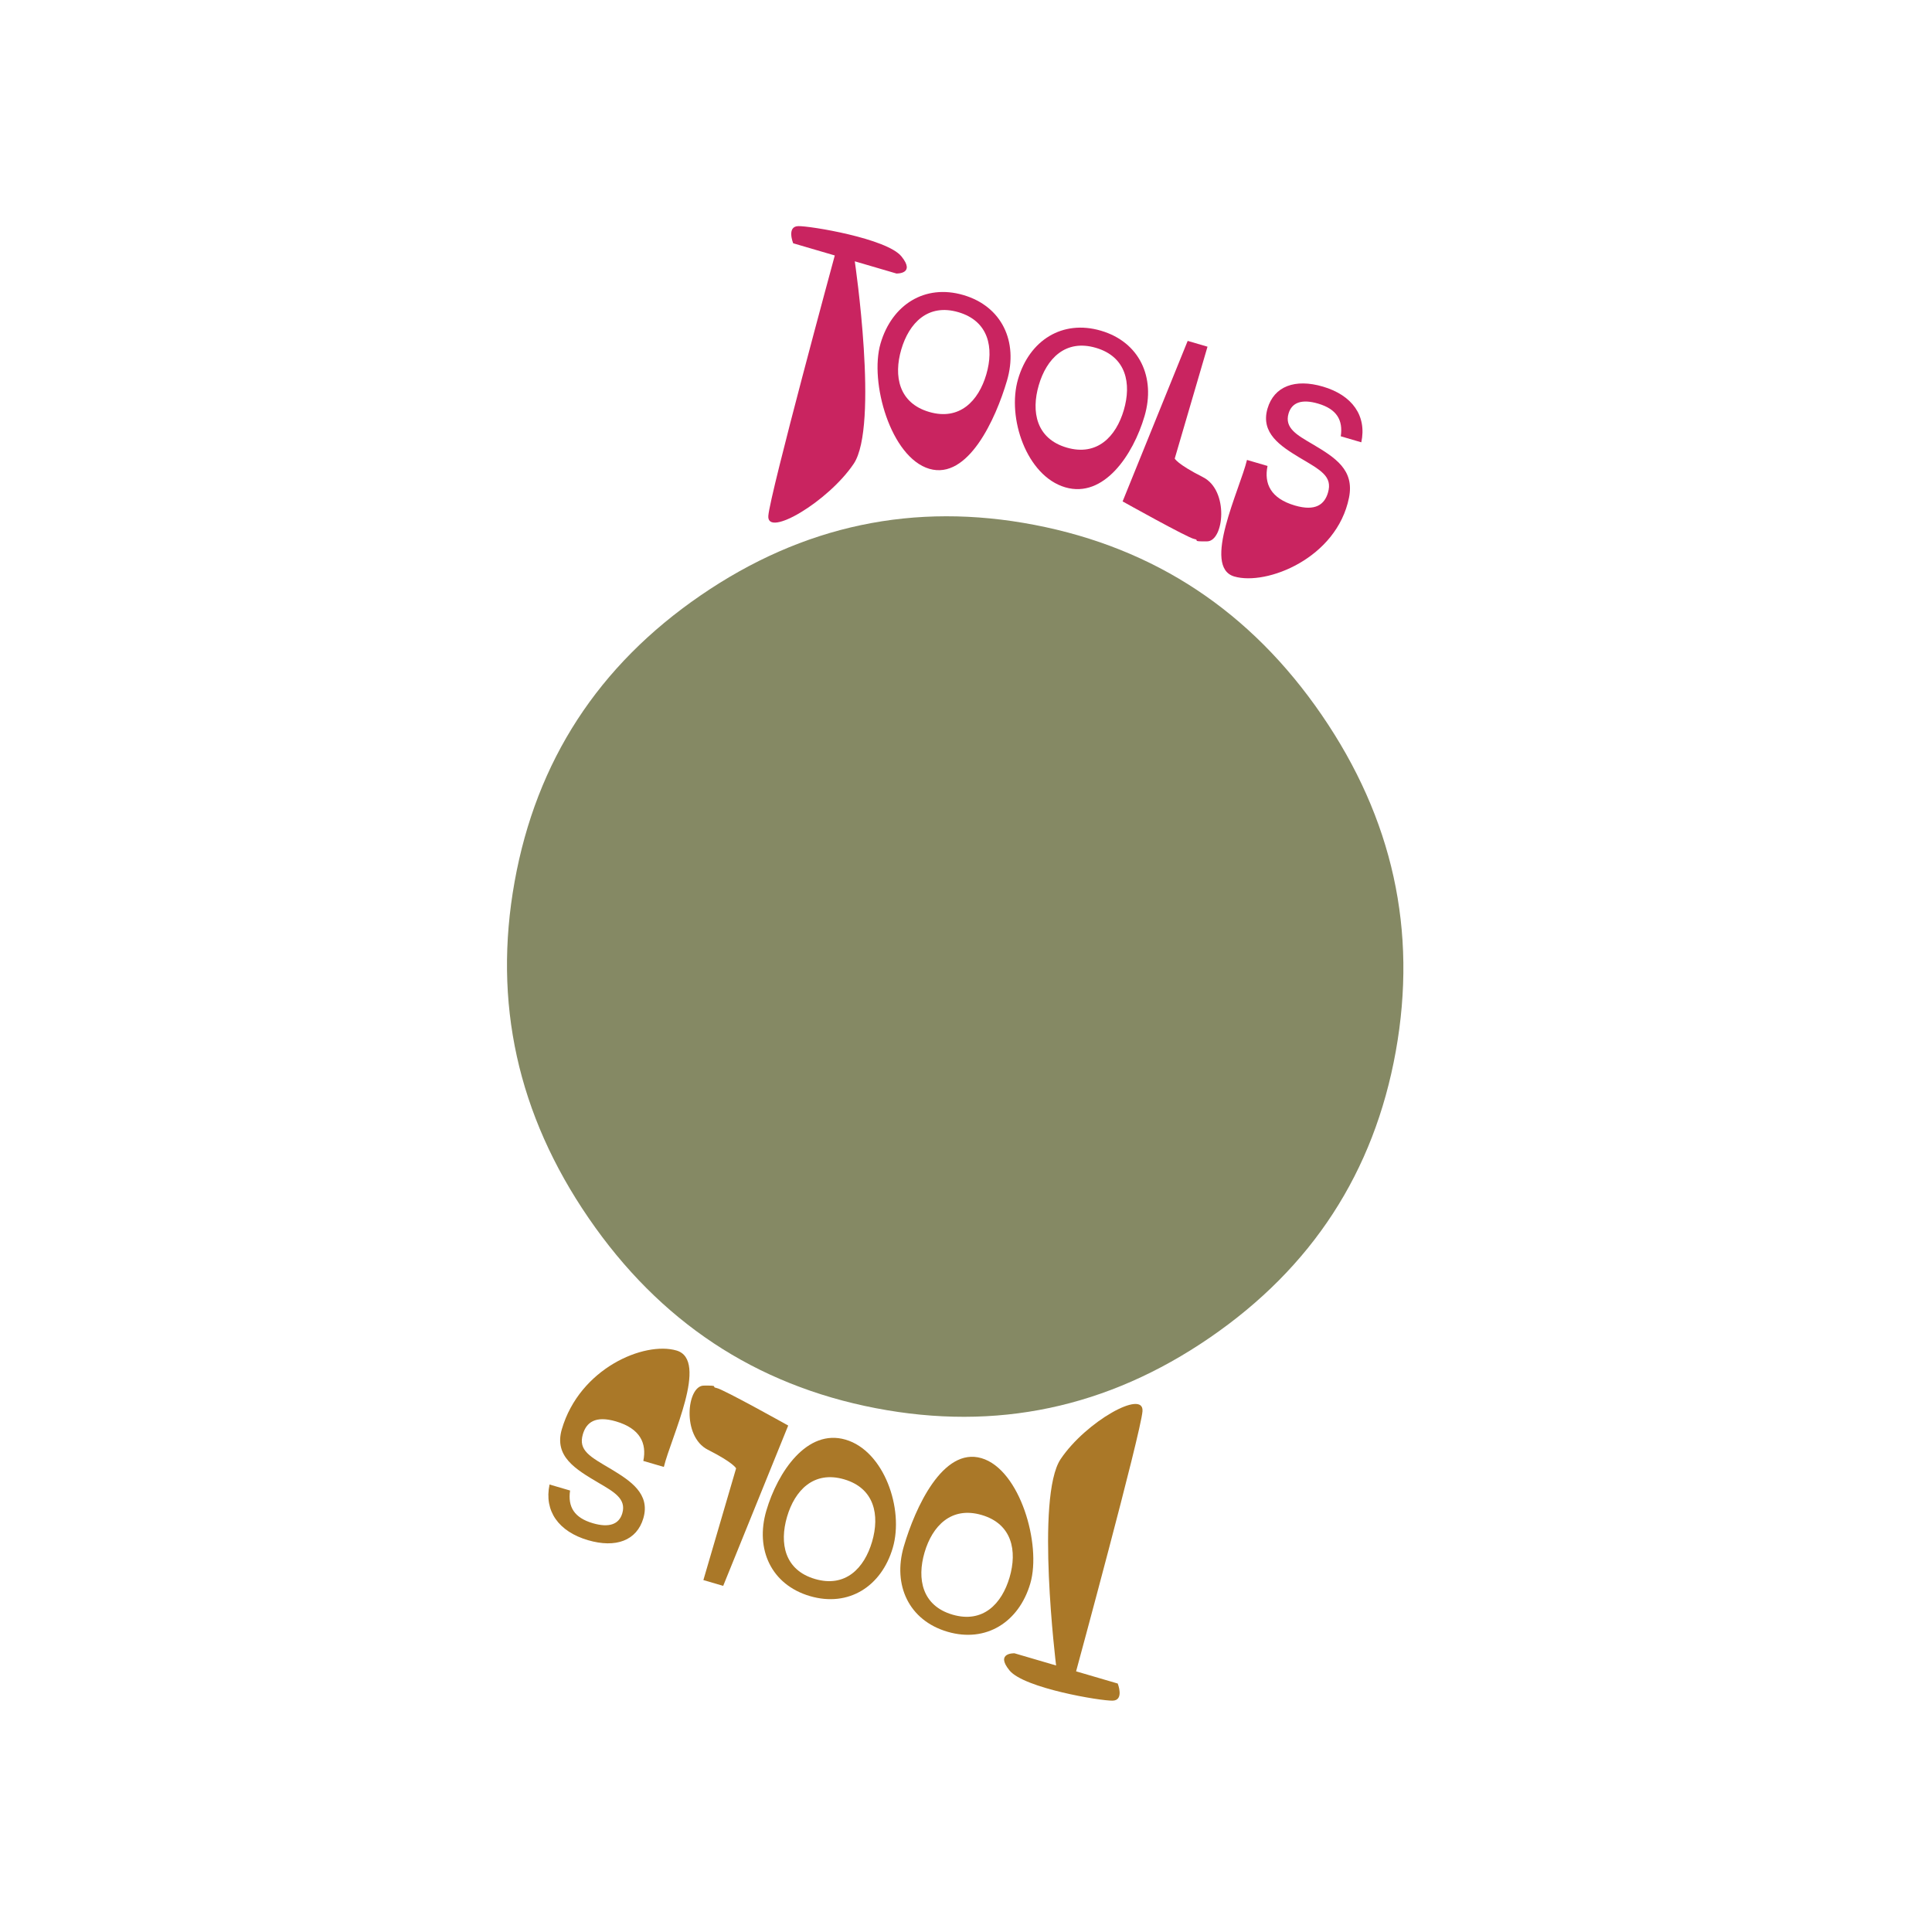
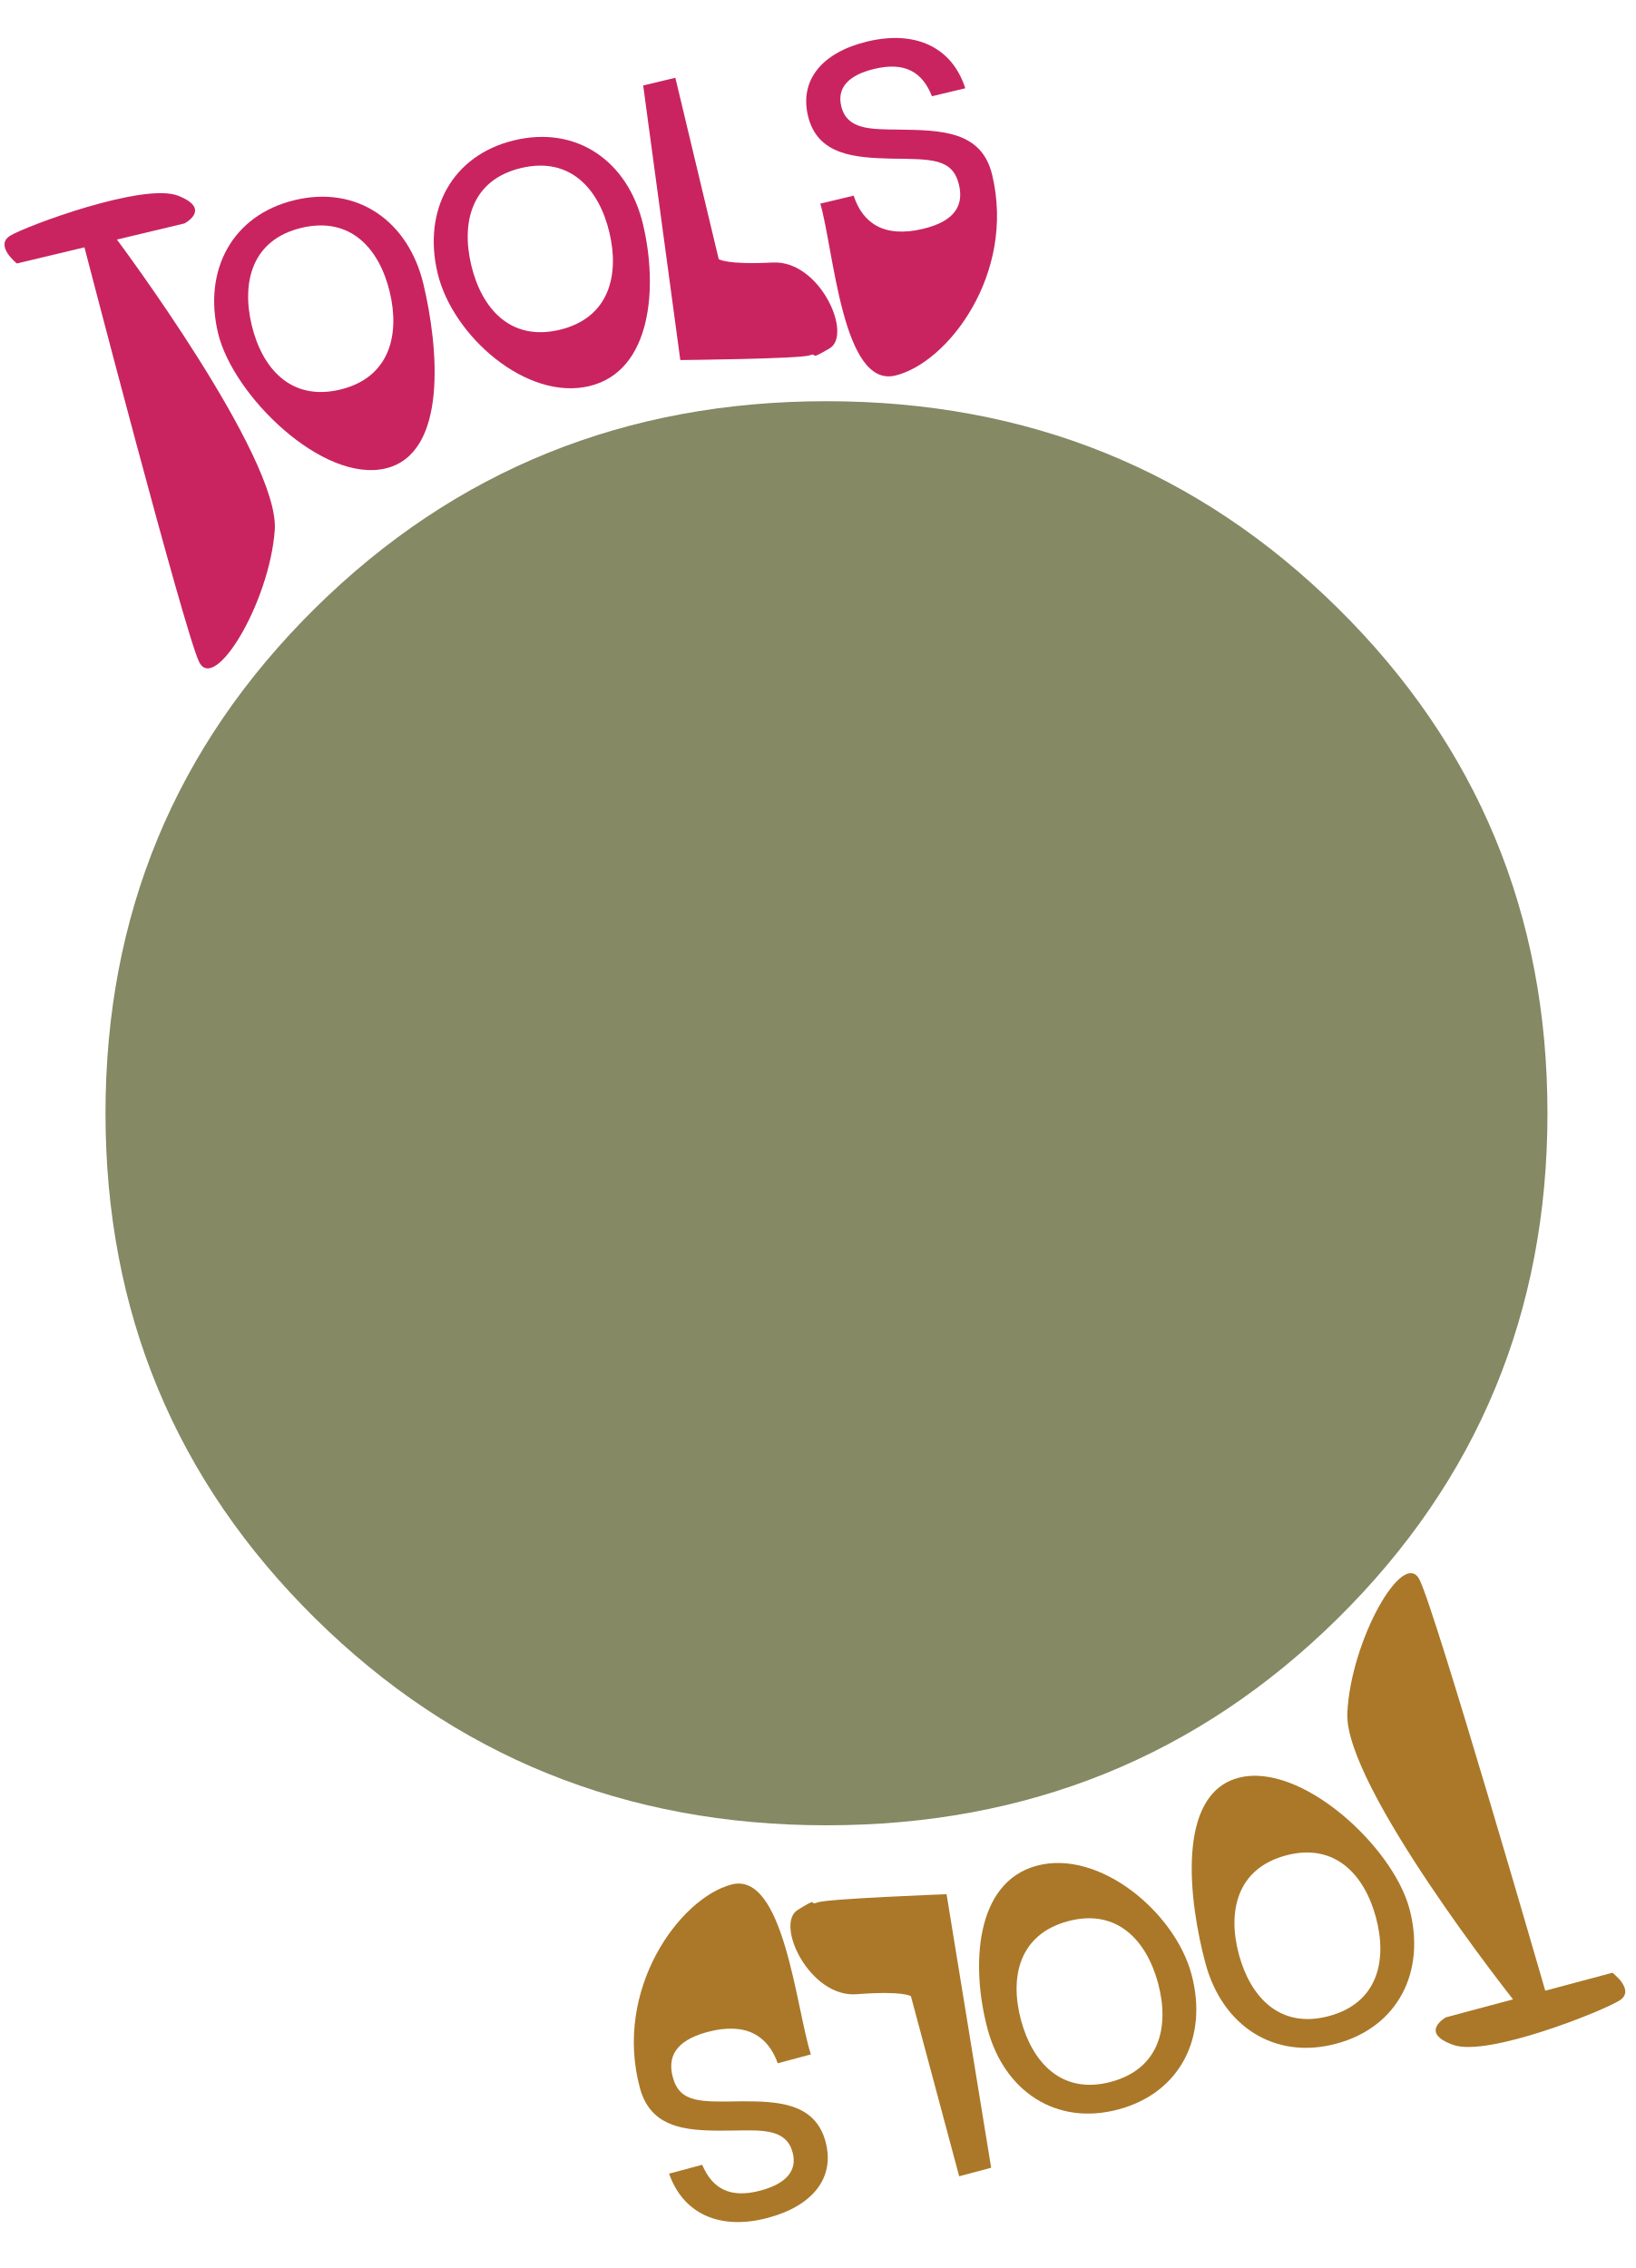
- <svg xmlns="http://www.w3.org/2000/svg" width="175" height="176" viewBox="0 0 175 176" fill="none">
-   <path d="M110.217 121.858C100.897 128.252 90.754 130.393 79.787 128.281C68.82 126.169 60.099 120.396 53.627 110.961C47.154 101.526 44.906 91.312 46.883 80.32C48.861 69.328 54.509 60.635 63.829 54.241C73.149 47.847 83.293 45.706 94.26 47.818C105.227 49.93 113.947 55.703 120.42 65.138C126.893 74.573 129.14 84.787 127.163 95.779C125.186 106.772 119.537 115.465 110.217 121.858Z" fill="#858964" />
-   <path d="M96.633 132.916C98.944 129.483 104.247 126.529 104.087 128.564C103.927 130.599 98.039 152.254 98.039 152.254L101.831 153.365C101.831 153.365 102.444 154.892 101.374 154.925C100.304 154.957 93.293 153.796 91.969 152.169C90.644 150.542 92.425 150.61 92.425 150.61L96.217 151.721C96.217 151.721 94.322 136.35 96.633 132.916Z" fill="#AA7828" />
-   <path d="M89.416 132.835C92.929 133.864 94.901 140.717 93.867 144.246C92.833 147.776 89.834 149.677 86.322 148.648C82.809 147.619 81.31 144.4 82.344 140.871C83.378 137.342 85.904 131.806 89.416 132.835ZM89.438 138.012C86.664 137.199 84.939 139.011 84.232 141.424C83.525 143.837 84.004 146.276 86.778 147.089C89.552 147.902 91.272 146.106 91.979 143.693C92.686 141.281 92.212 138.825 89.438 138.012Z" fill="#AA7828" />
-   <path d="M77.038 131.148C80.551 132.177 82.373 137.47 81.339 140.999C80.305 144.528 77.306 146.43 73.793 145.401C70.281 144.372 68.782 141.152 69.816 137.623C70.85 134.094 73.526 130.119 77.038 131.148ZM76.909 134.764C74.135 133.952 72.411 135.763 71.704 138.176C70.997 140.589 71.476 143.029 74.25 143.841C77.024 144.654 78.744 142.859 79.451 140.446C80.158 138.033 79.683 135.577 76.909 134.764Z" fill="#AA7828" />
-   <path d="M65.299 126.447C65.893 126.557 71.81 129.863 71.81 129.863L65.887 144.469L64.082 143.94L67.063 133.764C67.063 133.764 66.871 133.274 64.486 132.065C62.101 130.856 62.568 126.246 64.109 126.225C65.651 126.205 64.704 126.336 65.299 126.447Z" fill="#AA7828" />
-   <path d="M61.637 123.029C64.608 123.899 61.124 130.953 60.481 133.634L58.61 133.086C58.941 131.472 58.318 130.131 56.118 129.486C54.23 128.933 53.416 129.586 53.103 130.653C52.665 132.146 53.752 132.696 55.727 133.863C57.421 134.894 59.267 136.077 58.613 138.309C58.017 140.344 56.099 141.048 53.572 140.307C50.896 139.524 49.555 137.652 50.067 135.235L51.938 135.783C51.722 137.253 52.3 138.26 54.007 138.76C55.484 139.192 56.398 138.872 56.696 137.854C57.081 136.541 55.932 135.902 54.532 135.082C52.435 133.844 50.46 132.677 51.186 130.198C52.815 124.639 58.699 122.168 61.637 123.029Z" fill="#AA7828" />
-   <path d="M77.778 42.247C75.465 45.685 69.838 49.025 69.999 46.988C70.159 44.951 76.054 23.272 76.054 23.272L72.262 22.161C72.262 22.161 71.649 20.632 72.72 20.6C73.79 20.567 80.801 21.727 82.125 23.355C83.448 24.983 81.667 24.916 81.667 24.916L77.876 23.805C77.876 23.805 80.09 38.809 77.778 42.247Z" fill="#C92460" />
-   <path d="M84.671 42.709C81.159 41.679 79.189 34.819 80.224 31.286C81.259 27.753 84.258 25.849 87.771 26.878C91.283 27.907 92.781 31.129 91.746 34.662C90.711 38.195 88.183 43.737 84.671 42.709ZM84.651 37.526C87.425 38.339 89.151 36.525 89.858 34.109C90.566 31.693 90.087 29.252 87.314 28.439C84.54 27.626 82.819 29.424 82.111 31.839C81.404 34.255 81.877 36.713 84.651 37.526Z" fill="#C92460" />
-   <path d="M97.049 44.393C93.537 43.364 91.717 38.066 92.752 34.533C93.787 31 96.786 29.096 100.299 30.125C103.811 31.154 105.309 34.376 104.274 37.909C103.239 41.442 100.562 45.422 97.049 44.393ZM97.179 40.773C99.953 41.585 101.679 39.771 102.386 37.356C103.094 34.94 102.615 32.498 99.841 31.686C97.067 30.873 95.347 32.671 94.639 35.086C93.931 37.502 94.405 39.96 97.179 40.773Z" fill="#C92460" />
-   <path d="M108.788 49.096C108.194 48.985 102.277 45.677 102.277 45.677L108.205 31.054L110.011 31.583L107.026 41.771C107.026 41.771 107.217 42.261 109.602 43.471C111.987 44.681 111.519 49.296 109.977 49.317C108.435 49.338 109.383 49.206 108.788 49.096Z" fill="#C92460" />
-   <path d="M112.449 52.516C109.478 51.645 112.964 44.583 113.608 41.899L115.479 42.447C115.148 44.063 115.771 45.405 117.97 46.05C119.858 46.603 120.673 45.949 120.986 44.881C121.424 43.386 120.337 42.836 118.363 41.668C116.669 40.637 114.823 39.454 115.478 37.219C116.075 35.181 117.992 34.476 120.52 35.217C123.195 36 124.536 37.874 124.023 40.293L122.152 39.745C122.369 38.274 121.791 37.266 120.084 36.766C118.607 36.333 117.693 36.654 117.394 37.673C117.009 38.988 118.158 39.628 119.558 40.448C121.654 41.687 123.412 42.801 122.902 45.336C121.791 50.858 115.387 53.376 112.449 52.516Z" fill="#C92460" />
+ <svg xmlns="http://www.w3.org/2000/svg" width="93" height="129" viewBox="0 0 93 129" fill="none">
+   <path d="M6 63.32C6 52.018 9.973 42.442 17.919 34.594C25.864 26.745 35.558 22.82 47 22.82C58.442 22.82 68.136 26.745 76.081 34.594C84.027 42.442 88 52.018 88 63.32C88 74.623 84.027 84.198 76.081 92.047C68.136 99.896 58.442 103.82 47 103.82C35.558 103.82 25.864 99.896 17.919 92.047C9.973 84.198 6 74.623 6 63.32Z" fill="#858964" />
+   <path d="M15.625 30.155C15.324 34.283 12.188 39.48 11.316 37.634C10.444 35.789 4.802 14.068 4.802 14.068L0.96 14.986C0.96 14.986 -0.331 13.965 0.582 13.406C1.495 12.847 8.157 10.373 10.114 11.128C12.071 11.882 10.492 12.708 10.492 12.708L6.649 13.626C6.649 13.626 15.927 26.027 15.625 30.155Z" fill="#C92460" />
+   <path d="M21.93 26.643C18.37 27.494 13.255 22.524 12.4 18.947C11.545 15.37 13.204 12.231 16.764 11.38C20.324 10.529 23.223 12.579 24.078 16.156C24.933 19.733 25.489 25.792 21.93 26.643ZM19.34 22.16C22.152 21.488 22.75 19.058 22.165 16.613C21.581 14.168 19.953 12.288 17.142 12.96C14.33 13.632 13.729 16.044 14.313 18.49C14.898 20.935 16.529 22.831 19.34 22.16Z" fill="#C92460" />
+   <path d="M33.512 21.961C29.952 22.812 25.742 19.122 24.887 15.545C24.032 11.969 25.691 8.829 29.251 7.978C32.811 7.127 35.71 9.177 36.565 12.754C37.42 16.331 37.072 21.11 33.512 21.961ZM31.828 18.758C34.639 18.086 35.237 15.657 34.652 13.211C34.068 10.766 32.44 8.886 29.629 9.558C26.817 10.23 26.216 12.643 26.8 15.088C27.385 17.533 29.016 19.43 31.828 18.758Z" fill="#C92460" />
+   <path d="M46.036 20.212C45.465 20.412 38.687 20.48 38.687 20.48L36.576 4.861L38.406 4.423L40.871 14.737C40.871 14.737 41.281 15.067 43.952 14.932C46.623 14.797 48.506 19.031 47.178 19.814C45.85 20.598 46.607 20.013 46.036 20.212Z" fill="#C92460" />
+   <path d="M50.912 21.361C47.901 22.08 47.422 14.228 46.649 11.582L48.545 11.128C49.06 12.693 50.267 13.548 52.496 13.015C54.409 12.558 54.792 11.587 54.534 10.506C54.172 8.992 52.956 9.054 50.662 9.022C48.679 8.968 46.49 8.858 45.949 6.596C45.456 4.533 46.771 2.97 49.333 2.358C52.044 1.71 54.138 2.669 54.893 5.021L52.997 5.474C52.455 4.091 51.453 3.504 49.723 3.918C48.226 4.276 47.592 5.008 47.839 6.039C48.157 7.37 49.472 7.354 51.094 7.371C53.529 7.405 55.822 7.437 56.423 9.949C57.77 15.583 53.889 20.649 50.912 21.361Z" fill="#C92460" />
+   <path d="M76.619 97.441C76.808 93.306 79.802 88.027 80.724 89.848C81.645 91.669 87.875 113.228 87.875 113.228L91.692 112.206C91.692 112.206 93.01 113.191 92.112 113.775C91.215 114.359 84.623 117.013 82.646 116.312C80.669 115.611 82.225 114.742 82.225 114.742L86.041 113.72C86.041 113.72 76.43 101.576 76.619 97.441Z" fill="#AA7828" />
+   <path d="M70.413 101.124C73.948 100.176 79.196 105.005 80.148 108.557C81.1 112.109 79.527 115.293 75.991 116.241C72.456 117.188 69.502 115.217 68.55 111.665C67.598 108.113 66.877 102.071 70.413 101.124ZM73.123 105.535C70.331 106.283 69.799 108.727 70.45 111.156C71.101 113.585 72.779 115.419 75.571 114.671C78.363 113.923 78.899 111.495 78.248 109.066C77.597 106.638 75.915 104.787 73.123 105.535Z" fill="#AA7828" />
+   <path d="M58.962 106.118C62.498 105.171 66.806 108.745 67.758 112.297C68.71 115.849 67.137 119.033 63.601 119.981C60.066 120.928 57.112 118.957 56.16 115.405C55.208 111.853 55.427 107.066 58.962 106.118ZM60.733 109.275C57.941 110.023 57.409 112.467 58.06 114.896C58.711 117.325 60.389 119.159 63.181 118.411C65.973 117.663 66.509 115.235 65.858 112.807C65.207 110.378 63.525 108.527 60.733 109.275Z" fill="#AA7828" />
+   <path d="M46.49 108.207C47.055 107.992 53.829 107.74 53.829 107.74L56.364 123.296L54.546 123.783L51.801 113.54C51.801 113.54 51.383 113.221 48.717 113.428C46.051 113.636 44.053 109.455 45.359 108.636C46.665 107.817 45.925 108.421 46.49 108.207Z" fill="#AA7828" />
+   <path d="M41.585 107.191C44.575 106.39 45.267 114.227 46.112 116.851L44.229 117.356C43.672 115.805 42.442 114.984 40.228 115.577C38.328 116.086 37.972 117.067 38.259 118.141C38.662 119.644 39.876 119.549 42.17 119.519C44.153 119.519 46.345 119.569 46.947 121.816C47.496 123.864 46.224 125.462 43.68 126.144C40.987 126.866 38.868 125.964 38.049 123.633L39.932 123.129C40.511 124.496 41.529 125.056 43.247 124.596C44.734 124.197 45.348 123.448 45.073 122.424C44.719 121.102 43.405 121.153 41.783 121.181C39.348 121.213 37.054 121.244 36.386 118.749C34.887 113.153 38.628 107.984 41.585 107.191Z" fill="#AA7828" />
</svg>
